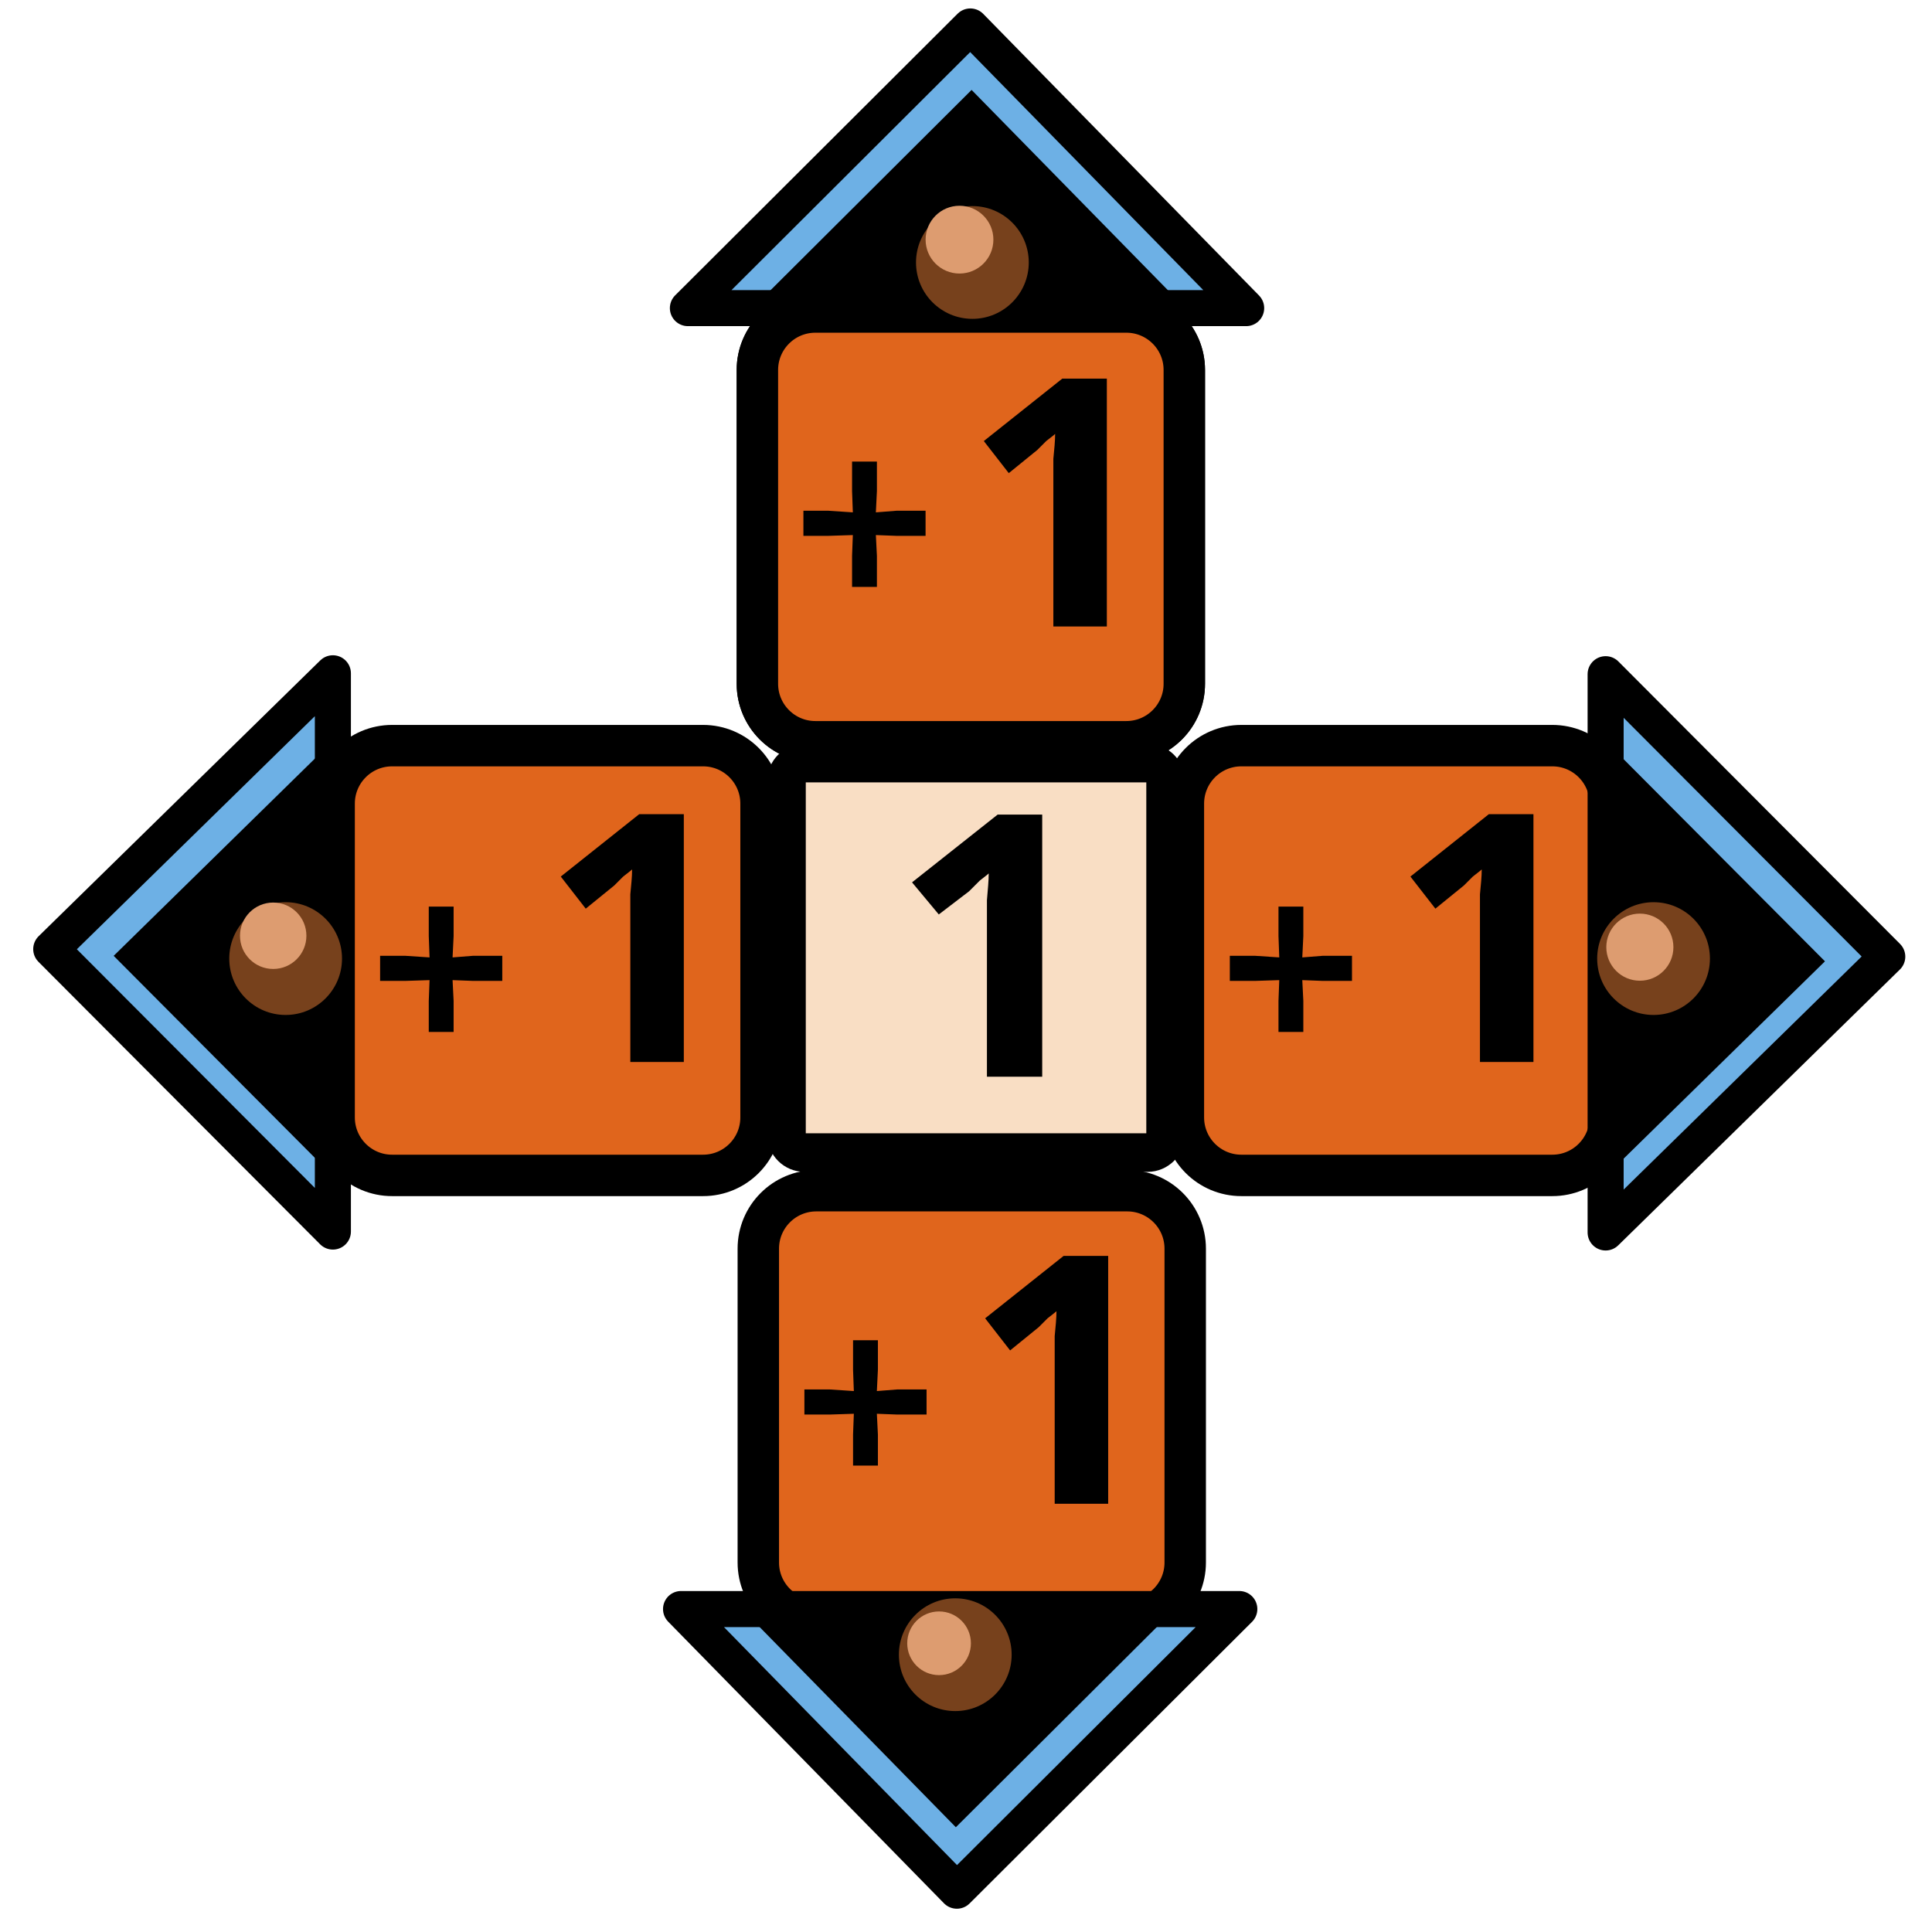
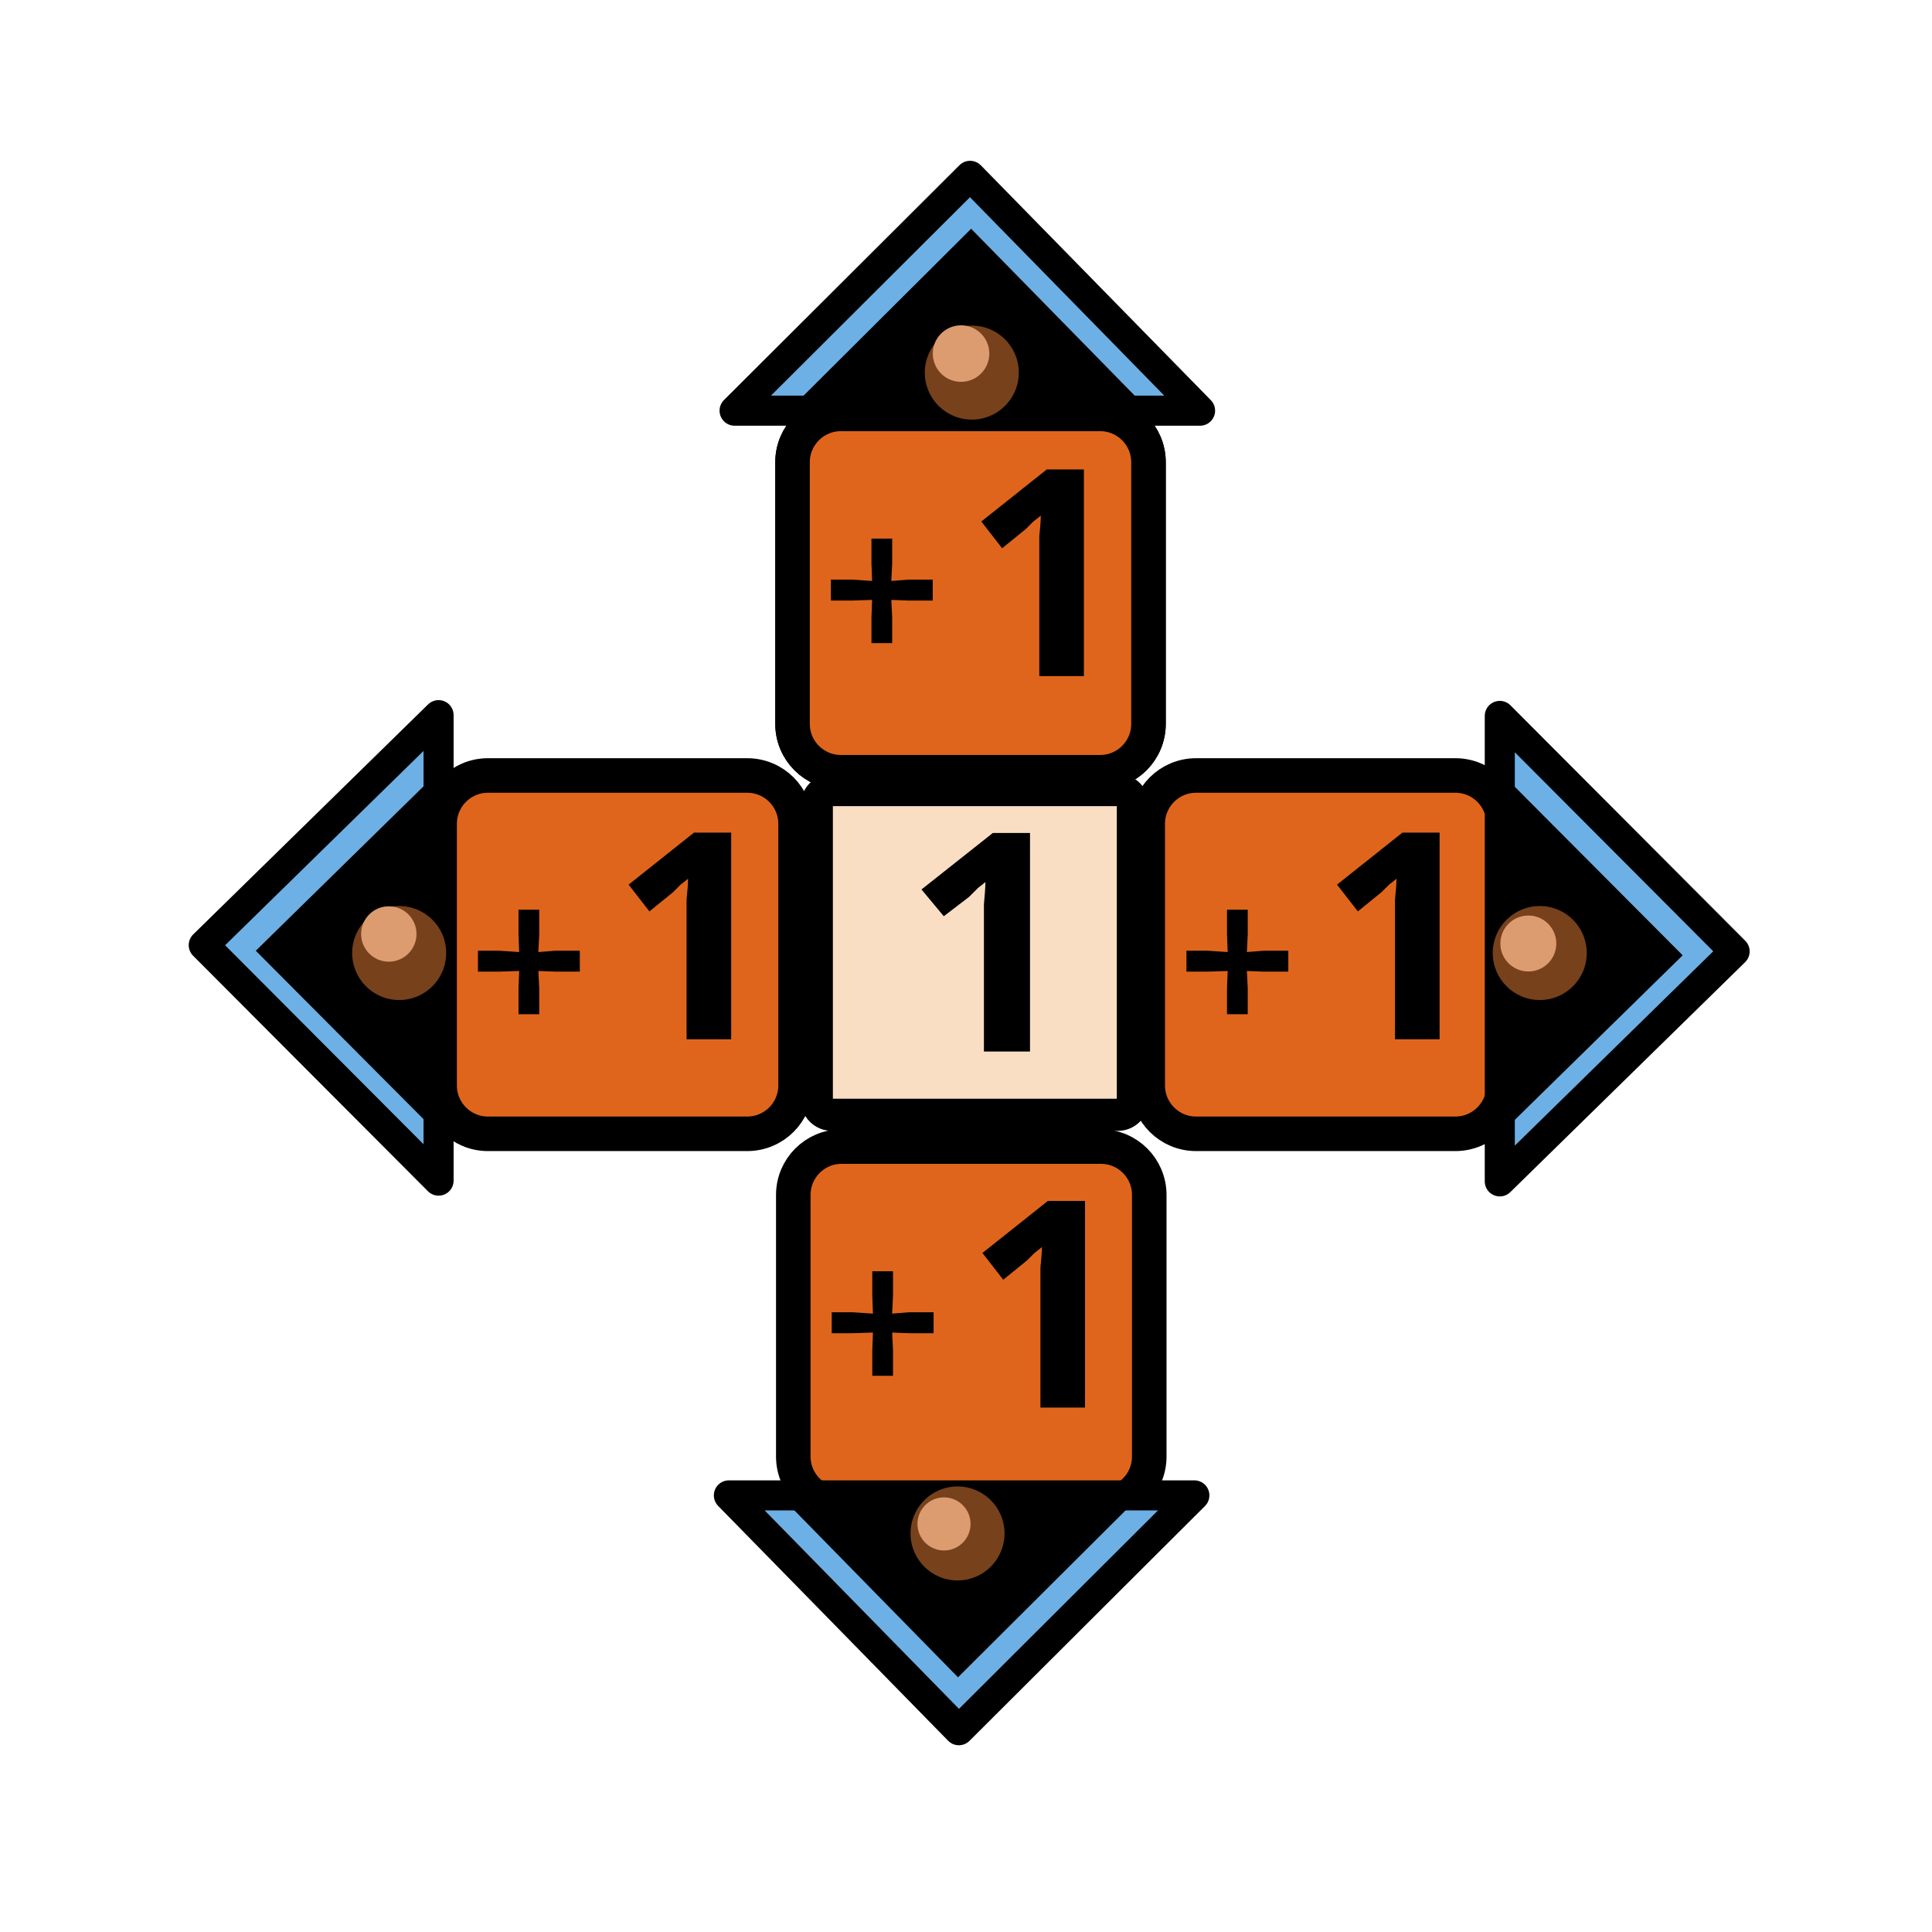
<svg xmlns="http://www.w3.org/2000/svg" width="64" height="64" version="1.1" viewBox="0 0 16.93 16.93">
-   <g transform="translate(0 -280.1)">
+   <g transform="matrix(.8338 0 0 .8338 1.411 -232.2)">
    <rect transform="rotate(-90)" x="-290.2" y="6.892" width="3.413" height="3.322" ry=".158" fill="#f9dec4" stroke="#000" stroke-linejoin="round" stroke-width=".338" />
    <text x="7.804" y="289.535" fill="#000000" font-family="Merriweather" font-size="3.224px" font-weight="bold" letter-spacing="0px" stroke-width=".081" word-spacing="0px" style="line-height:1.25" xml:space="preserve">
      <tspan x="7.804" y="289.535" font-family="Merriweather" font-weight="bold" stroke-width=".081">1</tspan>
    </text>
    <rect transform="rotate(-90)" x="-286.6" y="6.637" width="3.766" height="3.741" ry=".508" fill="#e0651c" stroke="#000" stroke-width=".363" />
    <g transform="matrix(.4575 0 0 .4575 -.7387 144)" aria-label="+">
      <path d="m17.95 307.3-0.015-0.41v-0.563h0.476v0.563l-0.02 0.41 0.394-0.031h0.558v0.481h-0.558l-0.394-0.015 0.02 0.399v0.594h-0.476v-0.594l0.015-0.399-0.466 0.015h-0.481v-0.481h0.481z" stroke-width=".128" />
    </g>
    <text x="8.435" y="285.589" fill="#000000" font-family="Merriweather" font-size="3.043px" font-weight="bold" letter-spacing="0px" stroke-width=".076" word-spacing="0px" style="line-height:1.25" xml:space="preserve">
      <tspan x="8.435" y="285.589" font-family="Merriweather" font-weight="bold" stroke-width=".076">1</tspan>
    </text>
    <rect transform="rotate(-90)" x="-290.4" y="10.37" width="3.766" height="3.741" ry=".508" fill="#e0651c" stroke="#000" stroke-width=".363" />
    <g transform="matrix(.4575 0 0 .4575 2.998 147.9)" aria-label="+">
      <path d="m17.95 307.3-0.015-0.41v-0.563h0.476v0.563l-0.02 0.41 0.394-0.031h0.558v0.481h-0.558l-0.394-0.015 0.02 0.399v0.594h-0.476v-0.594l0.015-0.399-0.466 0.015h-0.481v-0.481h0.481z" stroke-width=".128" />
    </g>
    <text x="12.172" y="289.407" fill="#000000" font-family="Merriweather" font-size="3.043px" font-weight="bold" letter-spacing="0px" stroke-width=".076" word-spacing="0px" style="line-height:1.25" xml:space="preserve">
      <tspan x="12.172" y="289.407" font-family="Merriweather" font-weight="bold" stroke-width=".076">1</tspan>
    </text>
    <rect transform="rotate(-90)" x="-290.4" y="2.928" width="3.766" height="3.741" ry=".508" fill="#e0651c" stroke="#000" stroke-width=".363" />
    <g transform="matrix(.4575 0 0 .4575 -4.448 147.9)" aria-label="+">
      <path d="m17.95 307.3-0.015-0.41v-0.563h0.476v0.563l-0.02 0.41 0.394-0.031h0.558v0.481h-0.558l-0.394-0.015 0.02 0.399v0.594h-0.476v-0.594l0.015-0.399-0.466 0.015h-0.481v-0.481h0.481z" stroke-width=".128" />
    </g>
    <text x="4.726" y="289.407" fill="#000000" font-family="Merriweather" font-size="3.043px" font-weight="bold" letter-spacing="0px" stroke-width=".076" word-spacing="0px" style="line-height:1.25" xml:space="preserve">
      <tspan x="4.726" y="289.407" font-family="Merriweather" font-weight="bold" stroke-width=".076">1</tspan>
    </text>
    <rect transform="rotate(-90)" x="-294.3" y="6.645" width="3.766" height="3.741" ry=".508" fill="#e0651c" stroke="#000" stroke-width=".363" />
    <g transform="matrix(.4575 0 0 .4575 -.73 151.7)" aria-label="+">
      <path d="m17.95 307.3-0.015-0.41v-0.563h0.476v0.563l-0.02 0.41 0.394-0.031h0.558v0.481h-0.558l-0.394-0.015 0.02 0.399v0.594h-0.476v-0.594l0.015-0.399-0.466 0.015h-0.481v-0.481h0.481z" stroke-width=".128" />
    </g>
    <text x="8.444" y="293.275" fill="#000000" font-family="Merriweather" font-size="3.043px" font-weight="bold" letter-spacing="0px" stroke-width=".076" word-spacing="0px" style="line-height:1.25" xml:space="preserve">
      <tspan x="8.444" y="293.275" font-family="Merriweather" font-weight="bold" stroke-width=".076">1</tspan>
    </text>
    <rect transform="rotate(-90)" x="-286.6" y="6.637" width="3.766" height="3.741" ry=".508" fill="#e0651c" stroke="#000" stroke-width=".363" />
    <g transform="matrix(.4575 0 0 .4575 -.7387 144)" aria-label="+">
      <path d="m17.95 307.3-0.015-0.41v-0.563h0.476v0.563l-0.02 0.41 0.394-0.031h0.558v0.481h-0.558l-0.394-0.015 0.02 0.399v0.594h-0.476v-0.594l0.015-0.399-0.466 0.015h-0.481v-0.481h0.481z" stroke-width=".128" />
    </g>
    <text x="8.435" y="285.589" fill="#000000" font-family="Merriweather" font-size="3.043px" font-weight="bold" letter-spacing="0px" stroke-width=".076" word-spacing="0px" style="line-height:1.25" xml:space="preserve">
      <tspan x="8.435" y="285.589" font-family="Merriweather" font-weight="bold" stroke-width=".076">1</tspan>
    </text>
    <path d="m10.92 282.8h-4.892l2.475-2.468z" fill="#6db0e5" stroke="#000" stroke-linejoin="round" stroke-width=".316" />
    <path d="m10.29 282.7h-3.595l1.819-1.812z" stroke-width="1.265" />
    <circle transform="scale(-1)" cx="-8.521" cy="-282.4" r=".494" fill="#77411c" stroke-width="1.265" />
    <circle transform="scale(-1)" cx="-8.408" cy="-282.2" r=".297" fill="#dd9c70" stroke-width="1.107" />
    <path d="m2.917 286v4.892l-2.468-2.475z" fill="#6db0e5" stroke="#000" stroke-linejoin="round" stroke-width=".316" />
    <path d="m2.808 286.7v3.595l-1.812-1.819z" stroke-width="1.265" />
    <circle transform="rotate(90)" cx="288.5" cy="-2.503" r=".494" fill="#77411c" stroke-width="1.265" />
    <circle transform="rotate(90)" cx="288.3" cy="-2.394" r=".291" fill="#dd9c70" stroke-width="1.086" />
    <path d="m5.968 294.2h4.892l-2.475 2.468z" fill="#6db0e5" stroke="#000" stroke-linejoin="round" stroke-width=".316" />
    <path d="m6.6 294.3h3.595l-1.819 1.812z" stroke-width="1.265" />
    <circle cx="8.371" cy="294.6" r=".494" fill="#77411c" stroke-width="1.265" />
    <circle cx="8.229" cy="294.5" r=".279" fill="#dd9c70" stroke-width="1.041" />
    <path d="m14.07 290.9v-4.892l2.468 2.475z" fill="#6db0e5" stroke="#000" stroke-linejoin="round" stroke-width=".316" />
    <path d="m14.18 290.3v-3.595l1.812 1.819z" stroke-width="1.265" />
    <circle transform="rotate(-90)" cx="-288.5" cy="14.49" r=".494" fill="#77411c" stroke-width="1.265" />
    <circle transform="rotate(-90)" cx="-288.4" cy="14.37" r=".294" fill="#dd9c70" stroke-width="1.096" />
  </g>
</svg>
